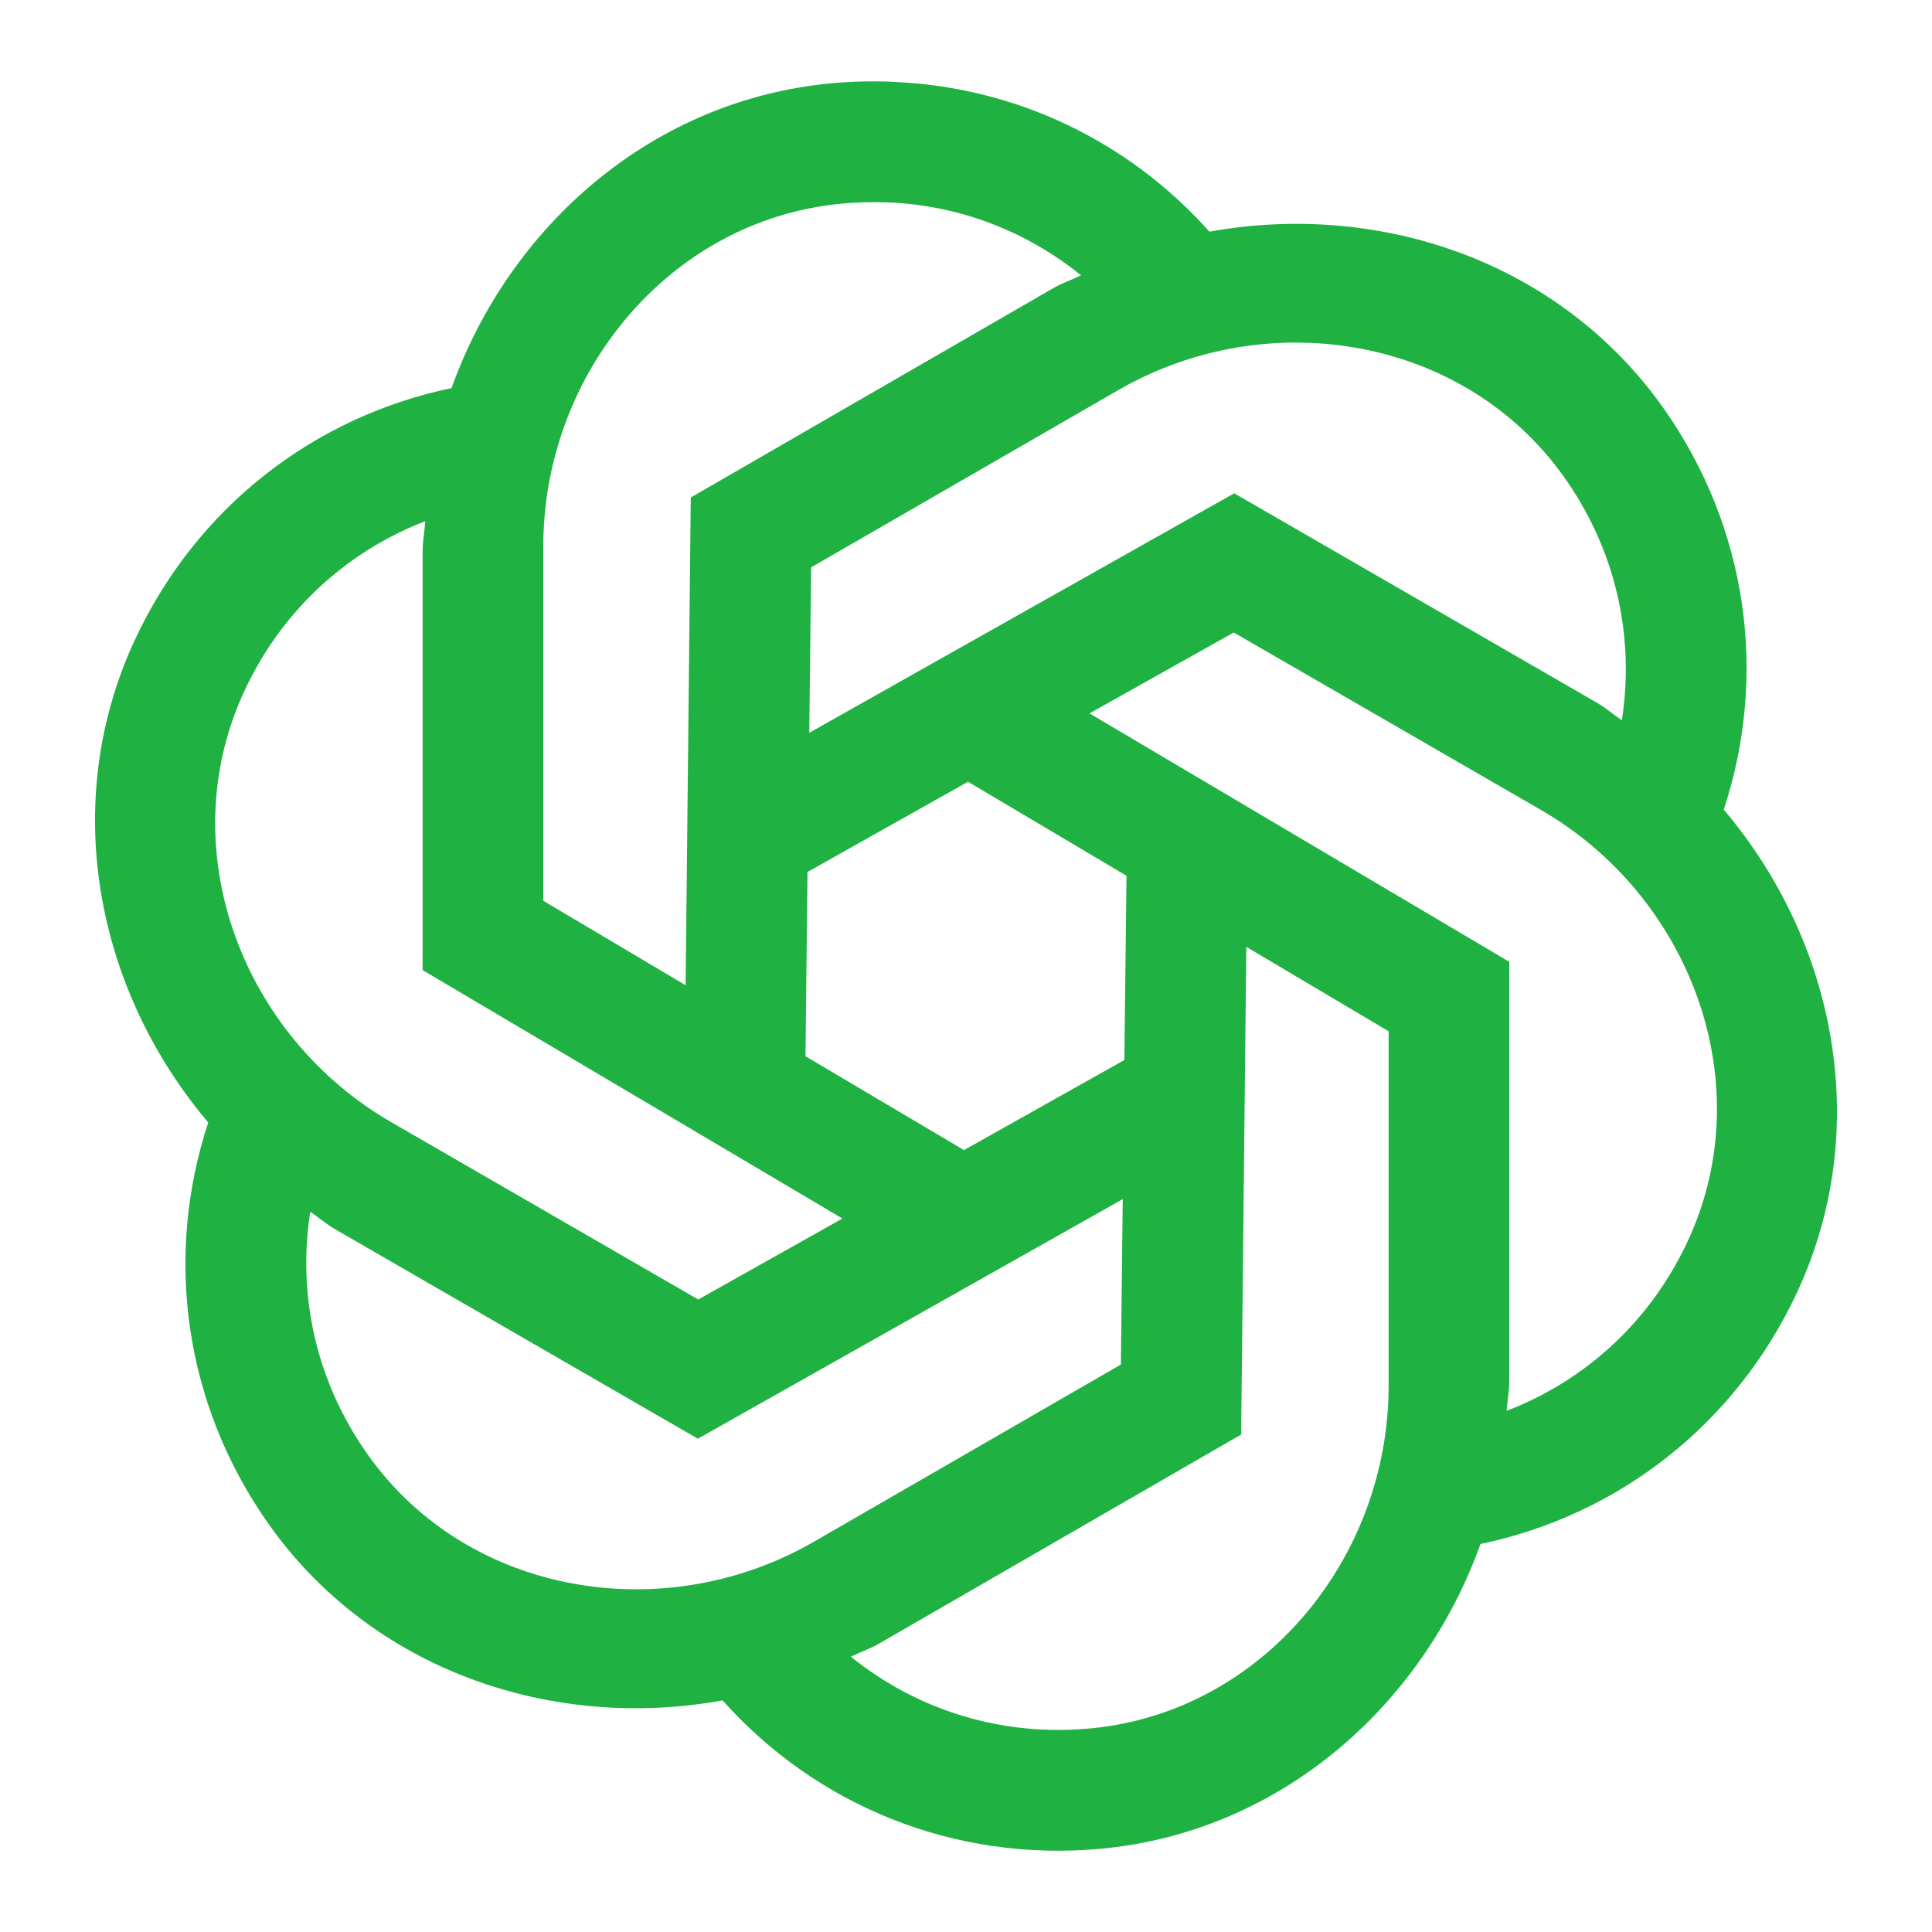
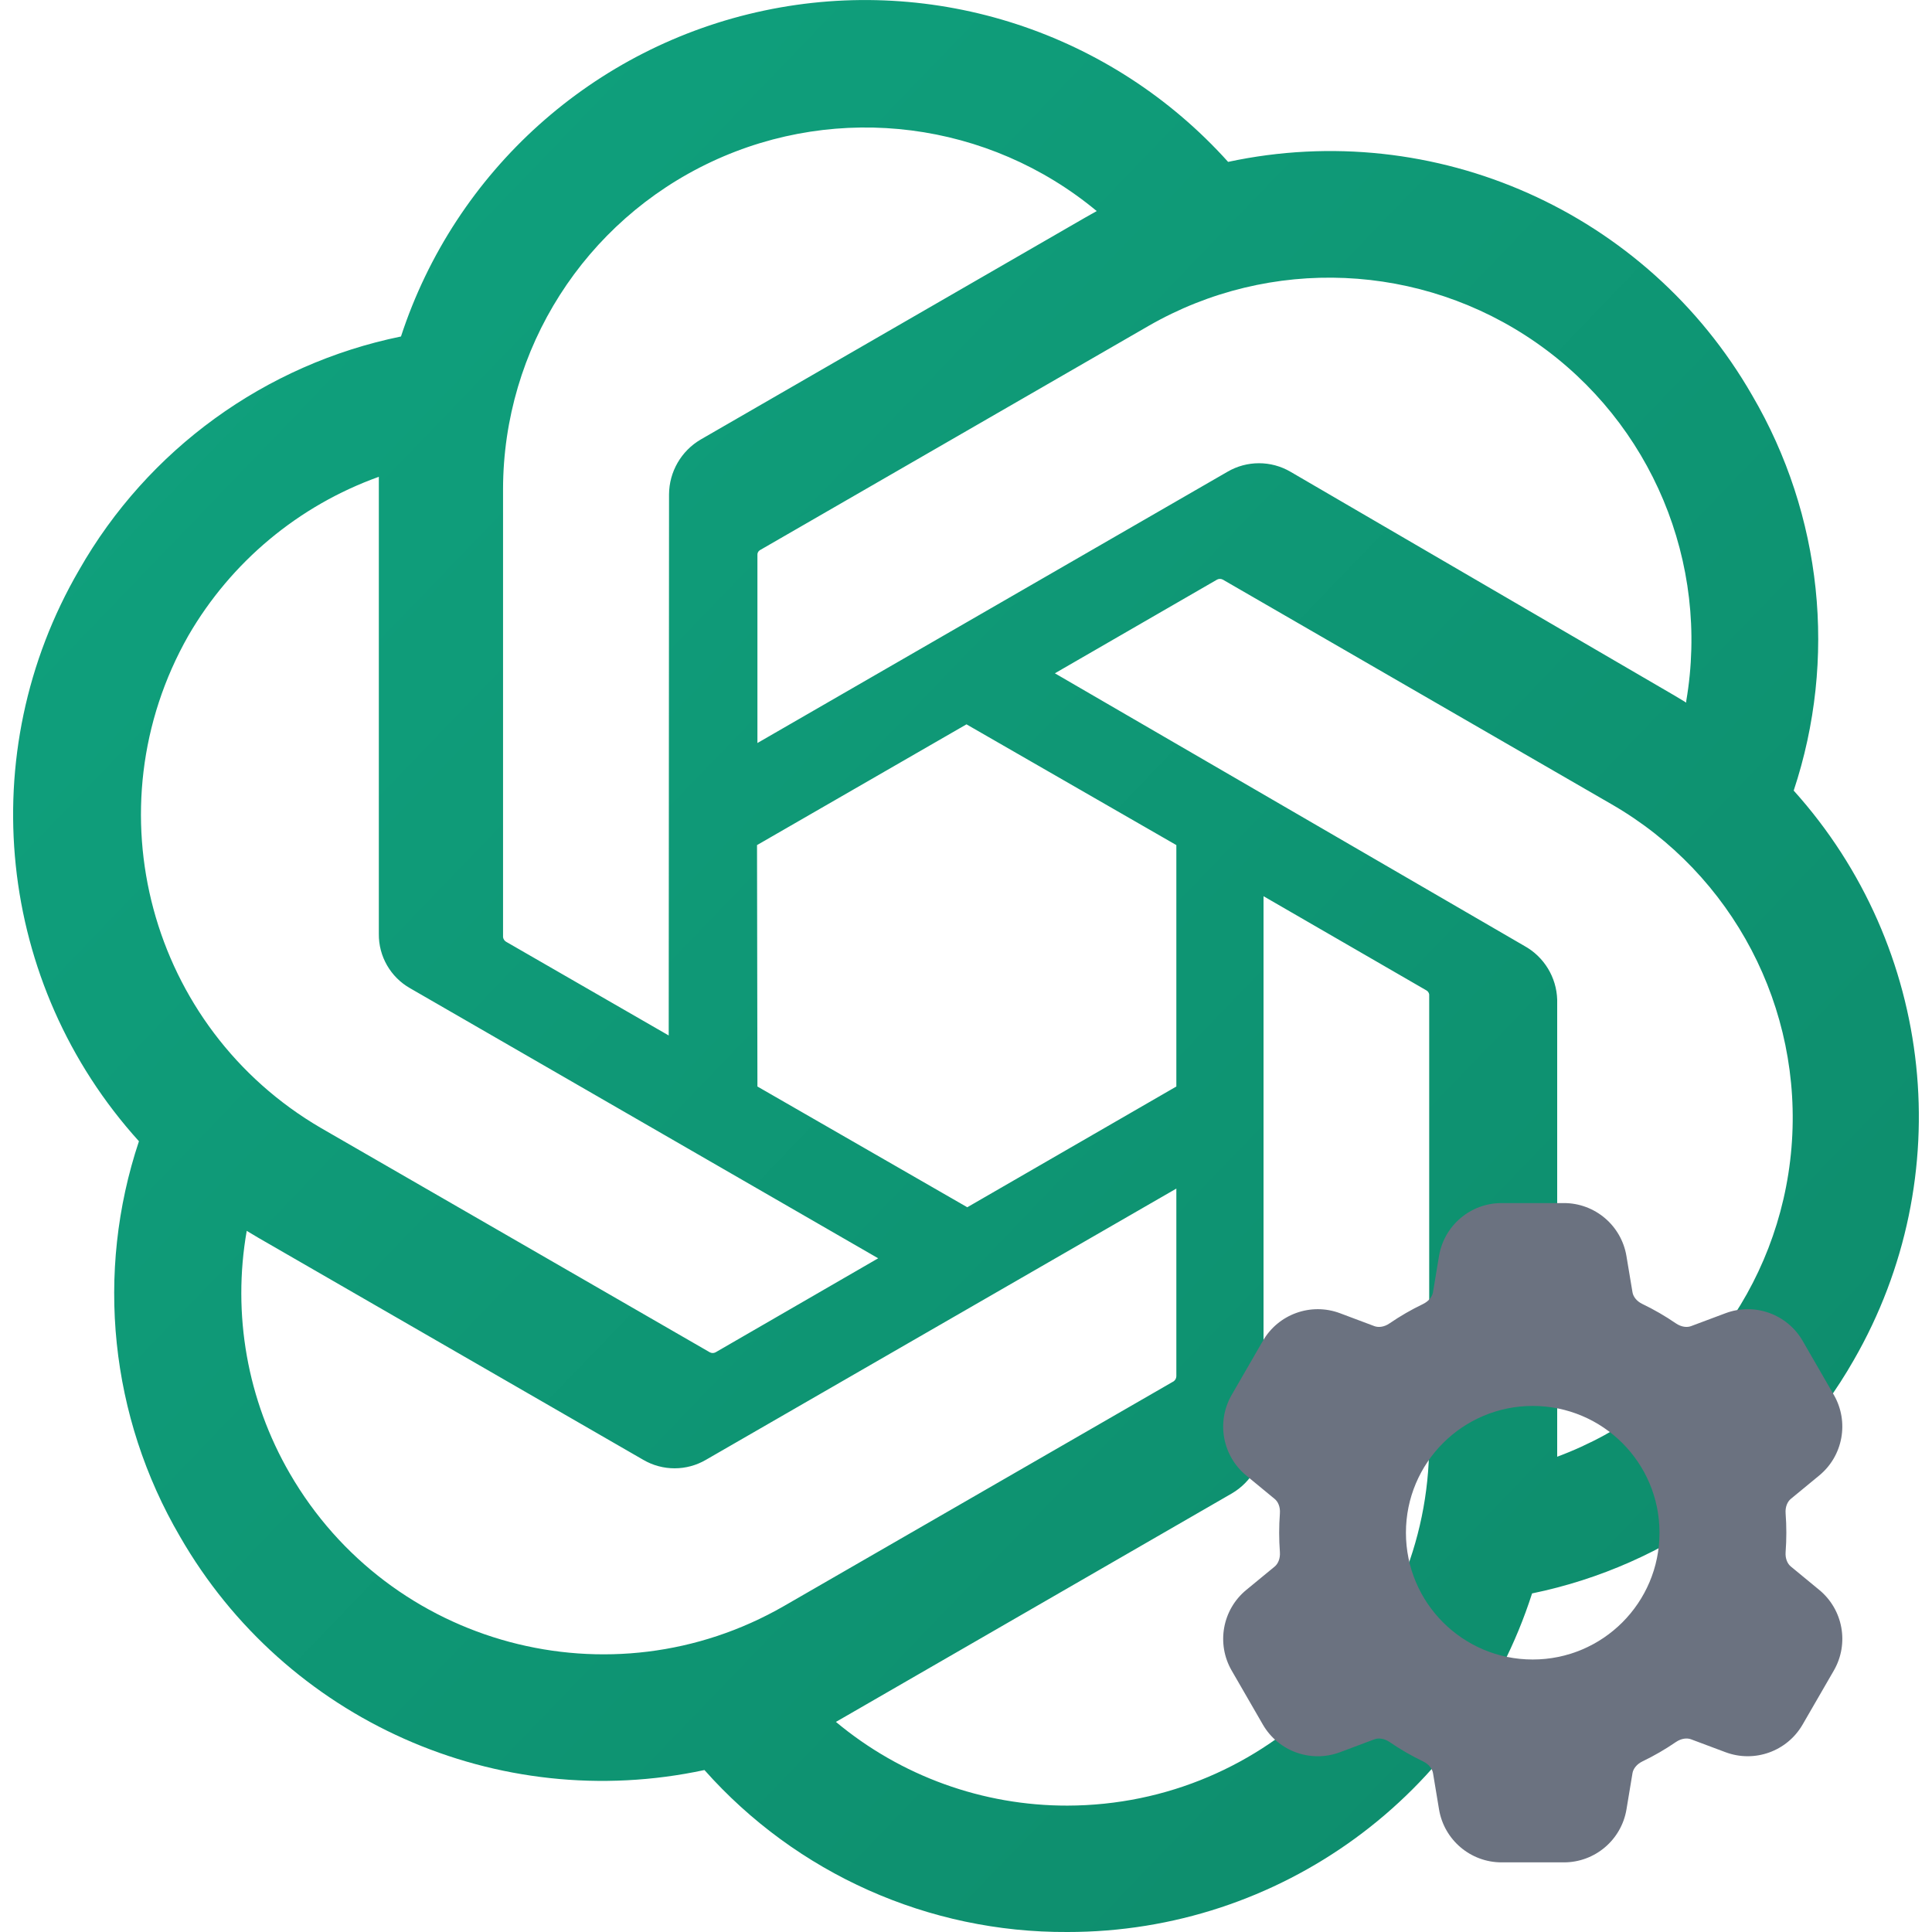
- <svg xmlns="http://www.w3.org/2000/svg" viewBox="0,0,256,256" width="48px" height="48px" fill-rule="nonzero">
-   <g fill="#1fb141" fill-rule="nonzero" stroke="none" stroke-width="1" stroke-linecap="butt" stroke-linejoin="miter" stroke-miterlimit="10" stroke-dasharray="" stroke-dashoffset="0" font-family="none" font-weight="none" font-size="none" text-anchor="none" style="mix-blend-mode: normal">
-     <g transform="scale(10.66667,10.66667)">
-       <path d="M11.135,1.018c-0.263,-0.013 -0.528,-0.009 -0.797,0.016c-2.224,0.201 -4.002,1.761 -4.729,3.787c-1.712,0.357 -3.172,1.484 -3.938,3.137c-0.938,2.026 -0.475,4.344 0.916,5.986c-0.548,1.662 -0.303,3.492 0.744,4.98c1.286,1.826 3.526,2.583 5.645,2.199c1.165,1.305 2.872,2.008 4.686,1.844c2.224,-0.201 4.002,-1.761 4.729,-3.787c1.712,-0.357 3.172,-1.484 3.938,-3.137c0.938,-2.026 0.475,-4.344 -0.916,-5.986c0.548,-1.662 0.303,-3.492 -0.744,-4.98c-1.286,-1.826 -3.526,-2.583 -5.645,-2.199c-0.992,-1.112 -2.378,-1.787 -3.889,-1.859zM11.025,2.514c0.896,0.035 1.728,0.36 2.404,0.906c-0.113,0.056 -0.232,0.095 -0.342,0.158l-4.506,2.602l-0.064,6.059l-1.768,-1.049v-4.404c0,-2.136 1.558,-4.043 3.684,-4.254c0.199,-0.02 0.397,-0.025 0.592,-0.018zM16.125,4.256c1.274,0.008 2.515,0.569 3.293,1.654c0.653,0.909 0.892,1.992 0.729,3.037c-0.105,-0.07 -0.198,-0.153 -0.309,-0.217l-4.506,-2.602l-5.279,2.975l0.023,-2.055l3.814,-2.201c0.694,-0.401 1.47,-0.596 2.234,-0.592zM5.283,6.473c-0.008,0.126 -0.033,0.248 -0.033,0.375v5.203l5.215,3.086l-1.791,1.006l-3.814,-2.203c-1.85,-1.068 -2.722,-3.372 -1.842,-5.318c0.462,-1.02 1.279,-1.768 2.266,-2.148zM15.326,7.857l3.814,2.203c1.85,1.068 2.724,3.372 1.844,5.318c-0.462,1.021 -1.28,1.768 -2.268,2.148c0.008,-0.126 0.033,-0.248 0.033,-0.375v-5.203l-5.215,-3.086zM12.025,9.711l1.969,1.168l-0.027,2.289l-1.992,1.119l-1.969,-1.166l0.025,-2.289zM15.482,11.762l1.768,1.049v4.404c0,2.136 -1.558,4.043 -3.684,4.254c-1.115,0.111 -2.173,-0.224 -2.996,-0.889c0.113,-0.056 0.232,-0.095 0.342,-0.158l4.506,-2.602zM13.947,14.896l-0.023,2.055l-3.814,2.201c-1.85,1.068 -4.282,0.673 -5.527,-1.062c-0.653,-0.909 -0.892,-1.992 -0.729,-3.037c0.105,0.07 0.198,0.153 0.309,0.217l4.506,2.602z" />
-     </g>
+ <svg xmlns="http://www.w3.org/2000/svg" viewBox="0 0 24 24" width="48" height="48">
+   <defs>
+     <linearGradient id="logoGradient" x1="0%" y1="0%" x2="100%" y2="100%">
+       <stop offset="0%" style="stop-color:#10a37f" />
+       <stop offset="100%" style="stop-color:#0d8a6a" />
+     </linearGradient>
+   </defs>
+   <path fill="url(#logoGradient)" d="M22.282 9.821a5.985 5.985 0 0 0-.516-4.91 6.046 6.046 0 0 0-6.51-2.9A6.065 6.065 0 0 0 4.981 4.18a5.985 5.985 0 0 0-3.998 2.9 6.046 6.046 0 0 0 .743 7.097 5.98 5.98 0 0 0 .51 4.911 6.051 6.051 0 0 0 6.515 2.9A5.985 5.985 0 0 0 13.26 24a6.056 6.056 0 0 0 5.772-4.206 5.99 5.99 0 0 0 3.997-2.9 6.056 6.056 0 0 0-.747-7.073zM13.26 22.43a4.476 4.476 0 0 1-2.876-1.04l.141-.081 4.779-2.758a.795.795 0 0 0 .392-.681v-6.737l2.02 1.168a.071.071 0 0 1 .038.052v5.583a4.504 4.504 0 0 1-4.494 4.494zM3.6 18.304a4.47 4.47 0 0 1-.535-3.014l.142.085 4.783 2.759a.771.771 0 0 0 .78 0l5.843-3.369v2.332a.08.08 0 0 1-.033.062L9.74 19.95a4.5 4.5 0 0 1-6.14-1.646zM2.34 7.896a4.485 4.485 0 0 1 2.366-1.973V11.6a.766.766 0 0 0 .388.676l5.815 3.355-2.02 1.168a.076.076 0 0 1-.071 0l-4.83-2.786A4.504 4.504 0 0 1 2.34 7.896zm16.597 3.855l-5.833-3.387L15.119 7.2a.076.076 0 0 1 .071 0l4.83 2.791a4.494 4.494 0 0 1-.676 8.105v-5.678a.79.79 0 0 0-.407-.667zm2.01-3.023l-.141-.085-4.774-2.782a.776.776 0 0 0-.785 0L9.409 9.23V6.897a.066.066 0 0 1 .028-.061l4.83-2.787a4.5 4.5 0 0 1 6.68 4.66zm-12.64 4.135l-2.02-1.164a.08.08 0 0 1-.038-.057V6.075a4.5 4.5 0 0 1 7.375-3.453l-.142.08-4.778 2.758a.795.795 0 0 0-.393.681zm1.097-2.365l2.602-1.5 2.607 1.5v2.999l-2.597 1.5-2.607-1.5z" />
+   <g transform="translate(14, 14) scale(0.42)">
+     <path fill="#6b7280" fill-rule="evenodd" d="M11.078 2.25c-.917 0-1.699.663-1.85 1.567L9.05 4.889c-.02.12-.115.26-.297.348a7.493 7.493 0 00-.986.57c-.166.115-.334.126-.45.083L6.3 5.508a1.875 1.875 0 00-2.282.819l-.922 1.597a1.875 1.875 0 00.432 2.385l.84.692c.095.078.17.229.154.43a7.598 7.598 0 000 1.139c.015.2-.059.352-.153.43l-.841.692a1.875 1.875 0 00-.432 2.385l.922 1.597a1.875 1.875 0 002.282.818l1.019-.382c.115-.043.283-.031.45.082.312.214.641.405.985.57.182.088.277.228.297.35l.178 1.071c.151.904.933 1.567 1.85 1.567h1.844c.916 0 1.699-.663 1.85-1.567l.178-1.072c.02-.12.114-.26.297-.349.344-.165.673-.356.985-.57.167-.114.335-.125.45-.082l1.02.382a1.875 1.875 0 002.28-.819l.923-1.597a1.875 1.875 0 00-.432-2.385l-.84-.692c-.095-.078-.17-.229-.154-.43a7.614 7.614 0 000-1.139c-.016-.2.059-.352.153-.43l.84-.692c.708-.582.891-1.59.433-2.385l-.922-1.597a1.875 1.875 0 00-2.282-.818l-1.02.382c-.114.043-.282.031-.449-.083a7.49 7.49 0 00-.985-.57c-.183-.087-.277-.227-.297-.348l-.179-1.072a1.875 1.875 0 00-1.85-1.567h-1.843zM12 15.75a3.75 3.75 0 100-7.5 3.75 3.75 0 000 7.5z" clip-rule="evenodd" />
  </g>
</svg>
